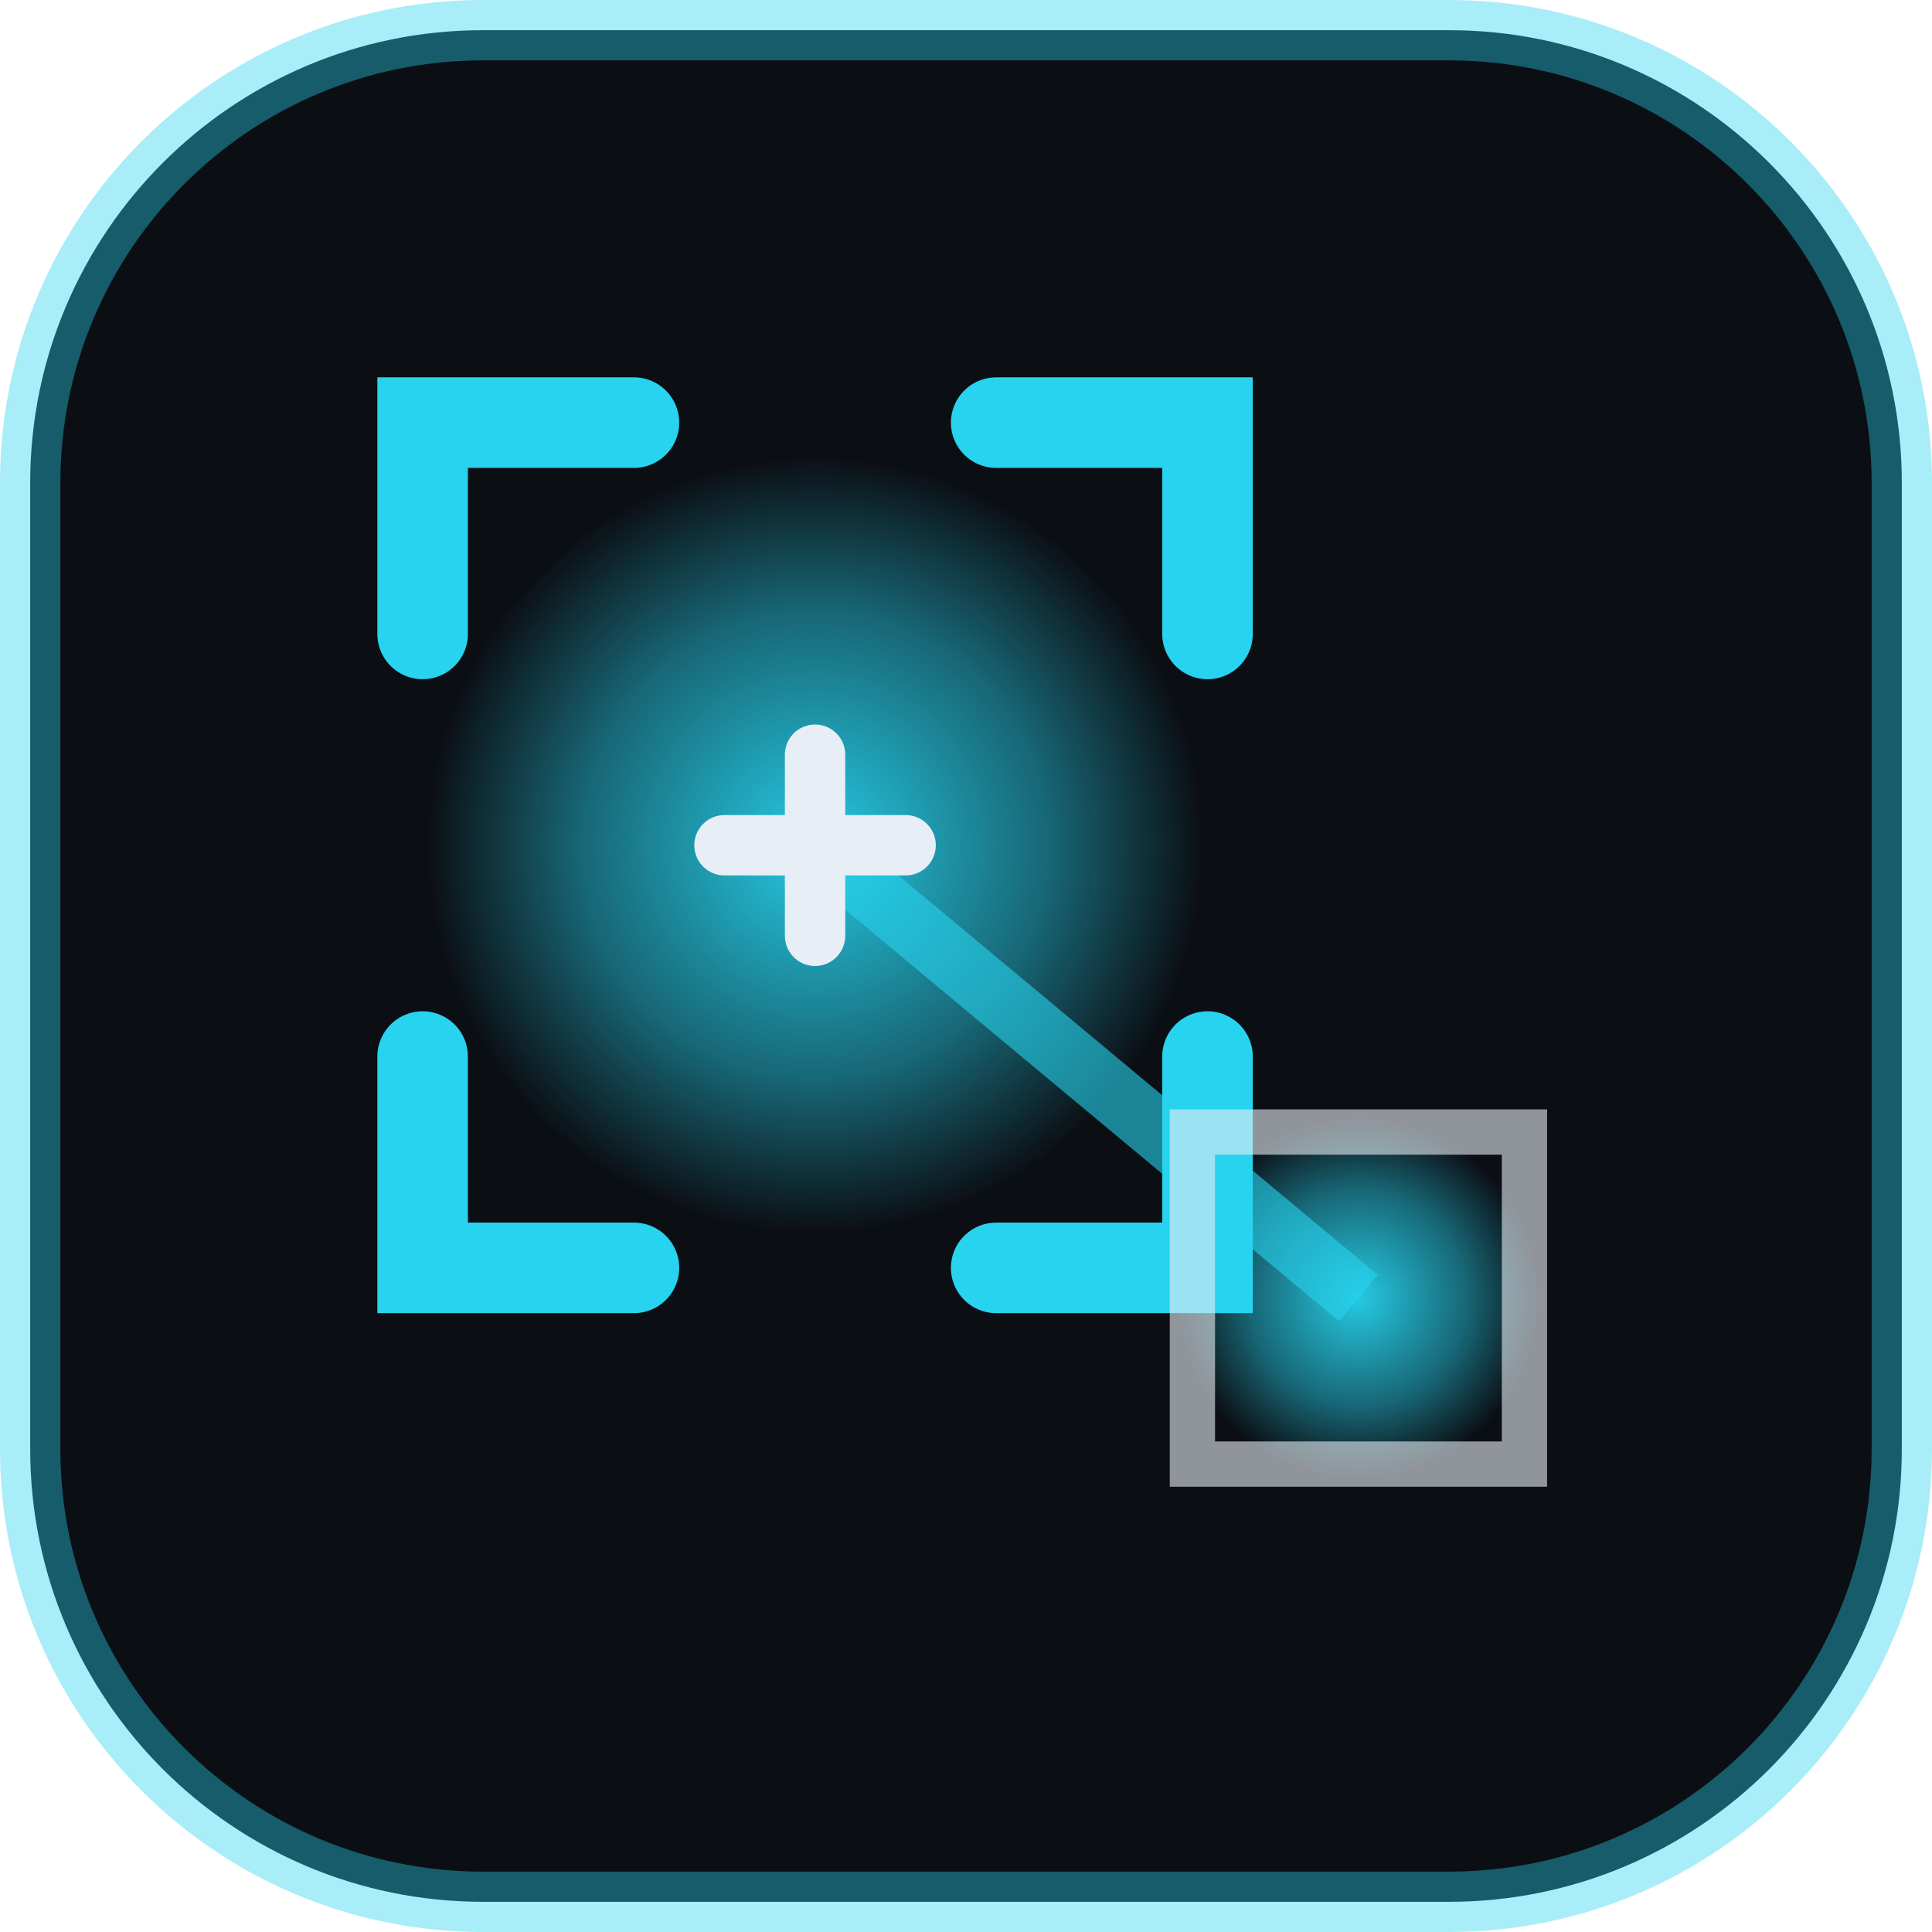
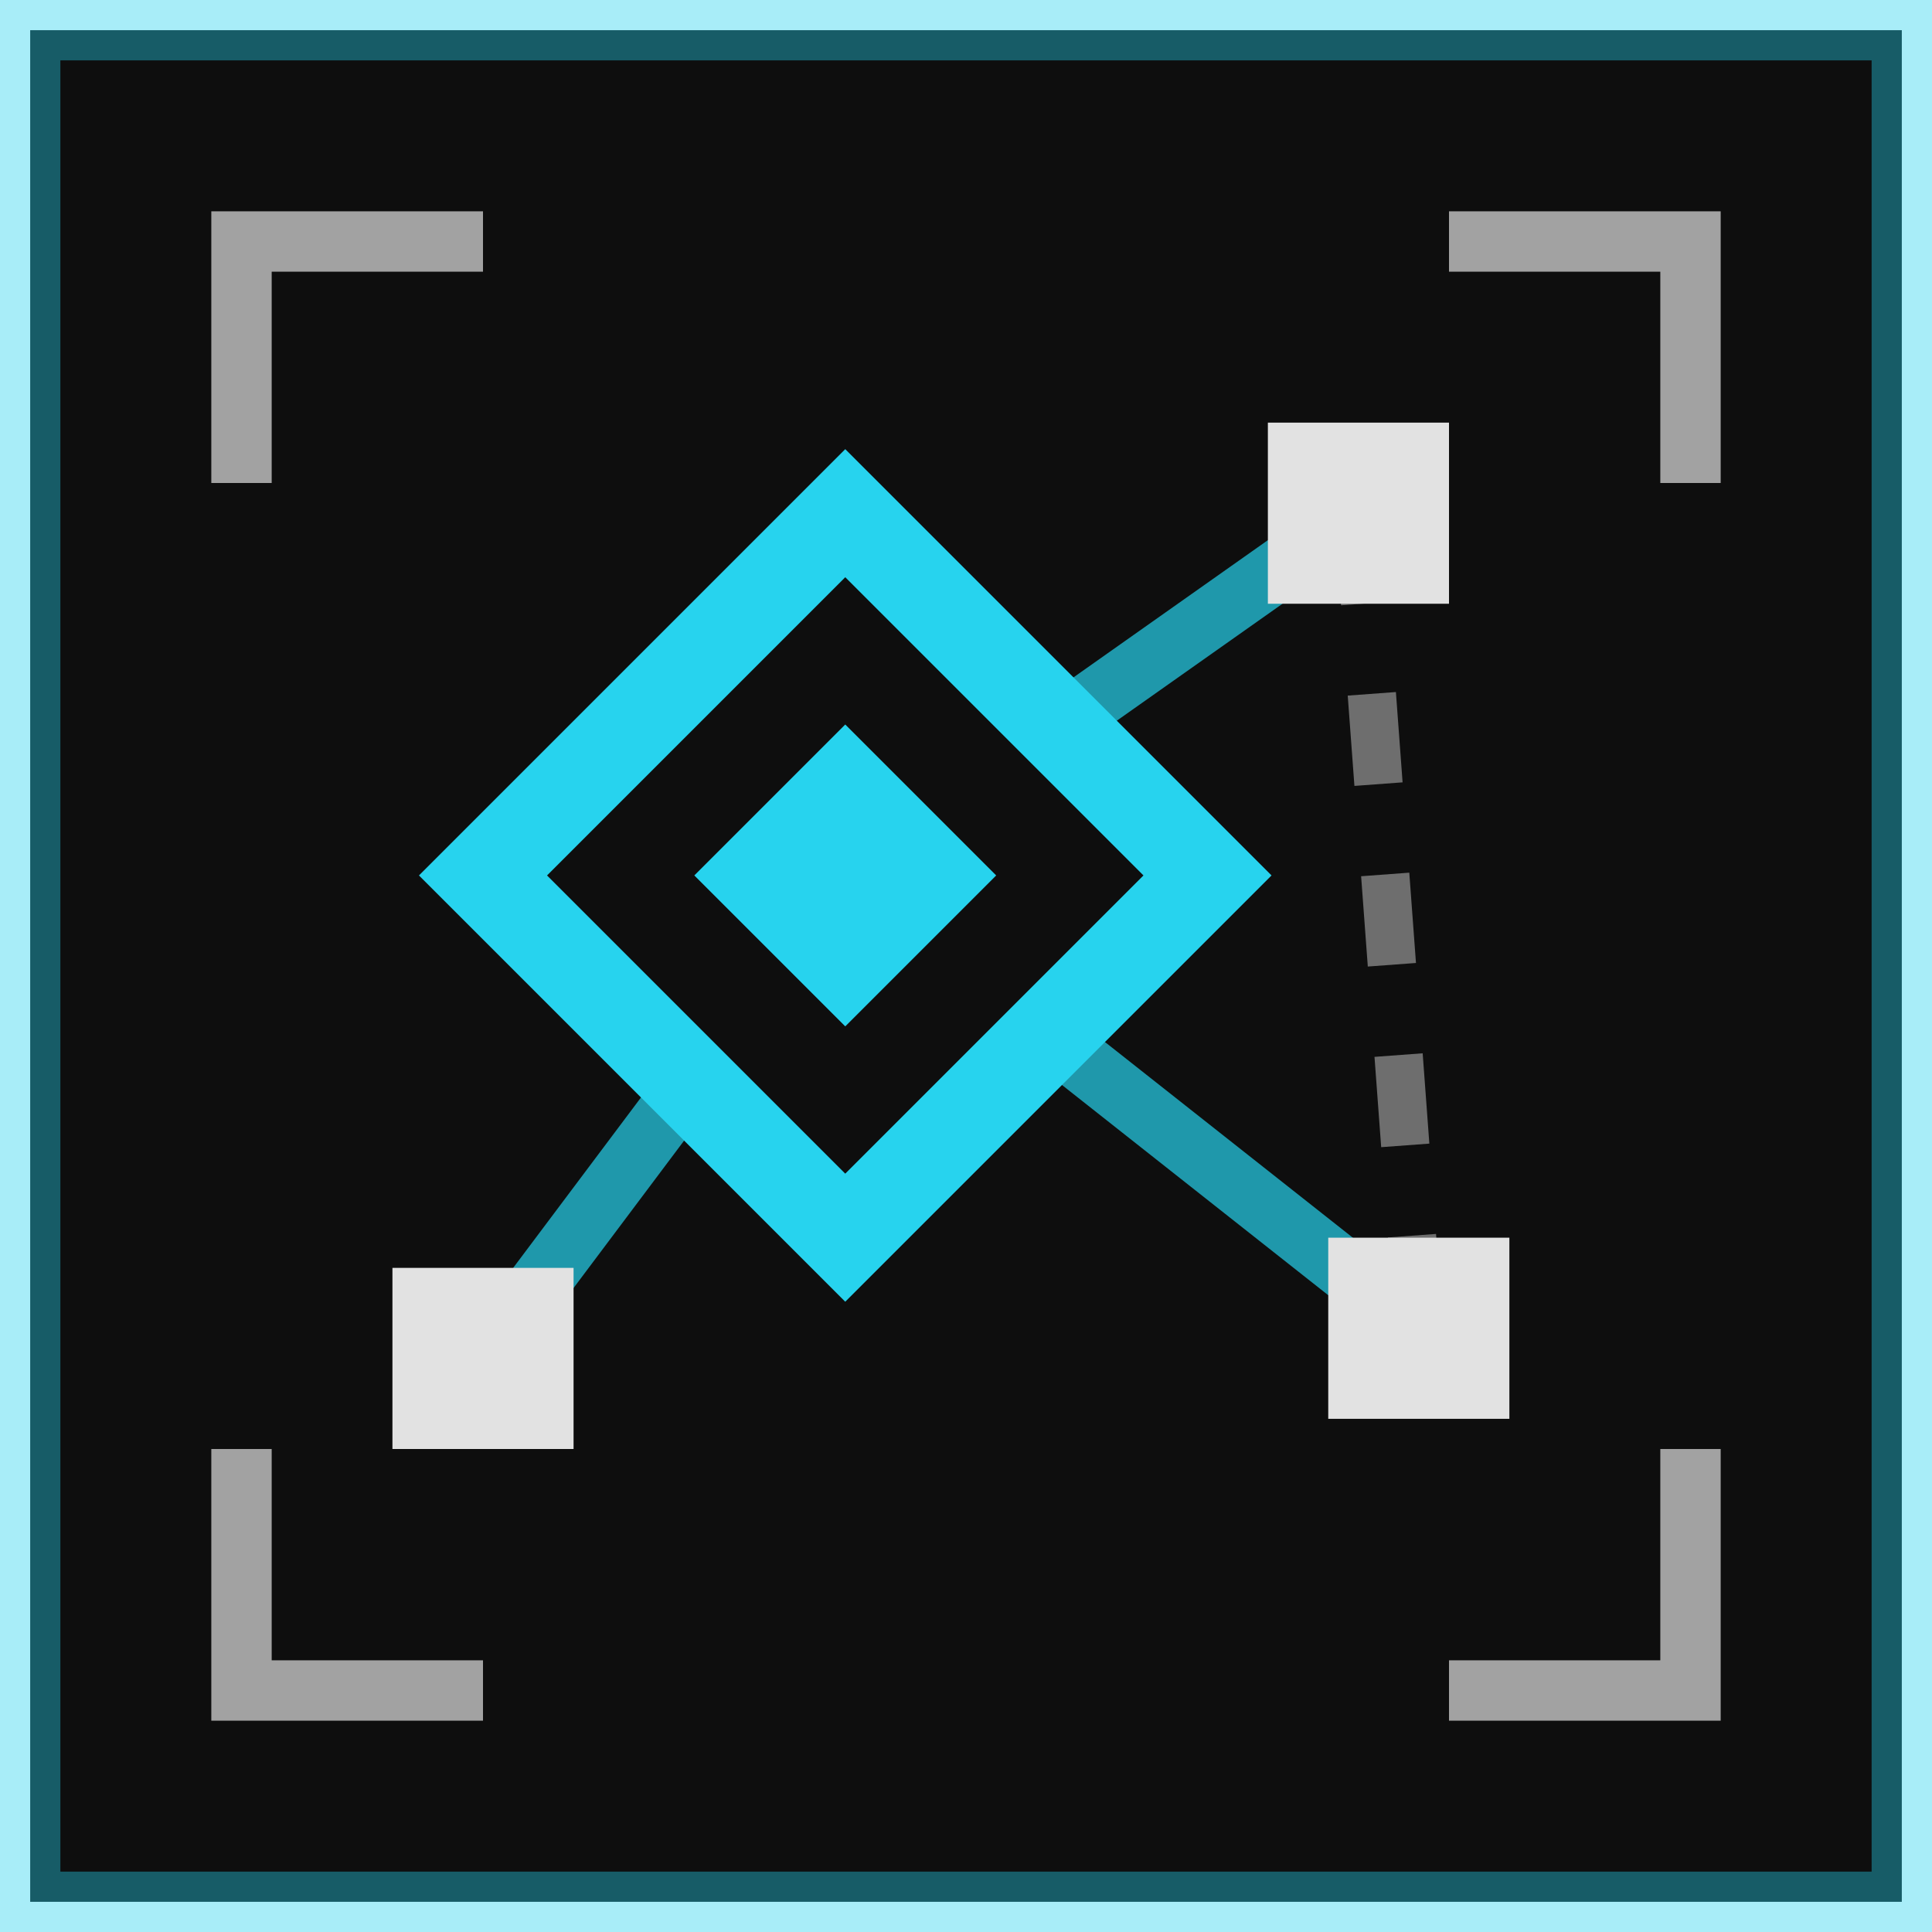
<svg xmlns="http://www.w3.org/2000/svg" viewBox="0 0 64 64">
-   <defs>
-     <radialGradient id="b" cx="50%" cy="50%" r="50%">
-       <stop offset="0" stop-color="#27d3ee" stop-opacity=".95" />
-       <stop offset=".6" stop-color="#27d3ee" stop-opacity=".45" />
-       <stop offset="1" stop-color="#27d3ee" stop-opacity="0" />
-     </radialGradient>
-   </defs>
-   <rect x="1" y="1" width="62" height="62" rx="15" fill="#0b0e13" stroke="#27d3ee" stroke-opacity=".4" stroke-width="2" />
-   <circle cx="27" cy="28" r="13" fill="url(#b)" />
-   <circle cx="45" cy="43" r="6" fill="url(#b)" />
-   <path d="M27 28 45 43" stroke="#27d3ee" stroke-opacity=".6" stroke-width="2" />
-   <path d="M14 21v-7h7M33 14h7v7M40 35v7h-7M21 42h-7v-7" fill="none" stroke="#27d3ee" stroke-width="3" stroke-linecap="round" />
-   <rect x="39.5" y="37.5" width="11" height="11" fill="none" stroke="#e8eef5" stroke-opacity=".6" stroke-width="1.5" />
-   <path d="M24 28h6M27 25v6" stroke="#e8eef5" stroke-width="2" stroke-linecap="round" />
+   <rect x="1" y="1" width="62" height="62" fill="#0e0e0e" stroke="#27d3ee" stroke-opacity=".4" stroke-width="2" />
+   <path d="M8 16V8h8M48 8h8v8M56 48v8h-8M16 56H8v-8" fill="none" stroke="#e2e2e2" stroke-opacity=".7" stroke-width="2" />
+   <path d="M28 29 45 17M28 29 47 44M28 29 16 45" stroke="#27d3ee" stroke-opacity=".7" stroke-width="2" />
+   <path d="M45 17 47 44" stroke="#e2e2e2" stroke-opacity=".45" stroke-width="1.6" stroke-dasharray="3 3" />
+   <path d="M28 17 40 29 28 41 16 29Z" fill="#0e0e0e" stroke="#27d3ee" stroke-width="3" />
+   <path d="M28 24 33 29 28 34 23 29Z" fill="#27d3ee" />
+   <rect x="42" y="14" width="6" height="6" fill="#e2e2e2" />
+   <rect x="44" y="41" width="6" height="6" fill="#e2e2e2" />
+   <rect x="13" y="42" width="6" height="6" fill="#e2e2e2" />
</svg>
